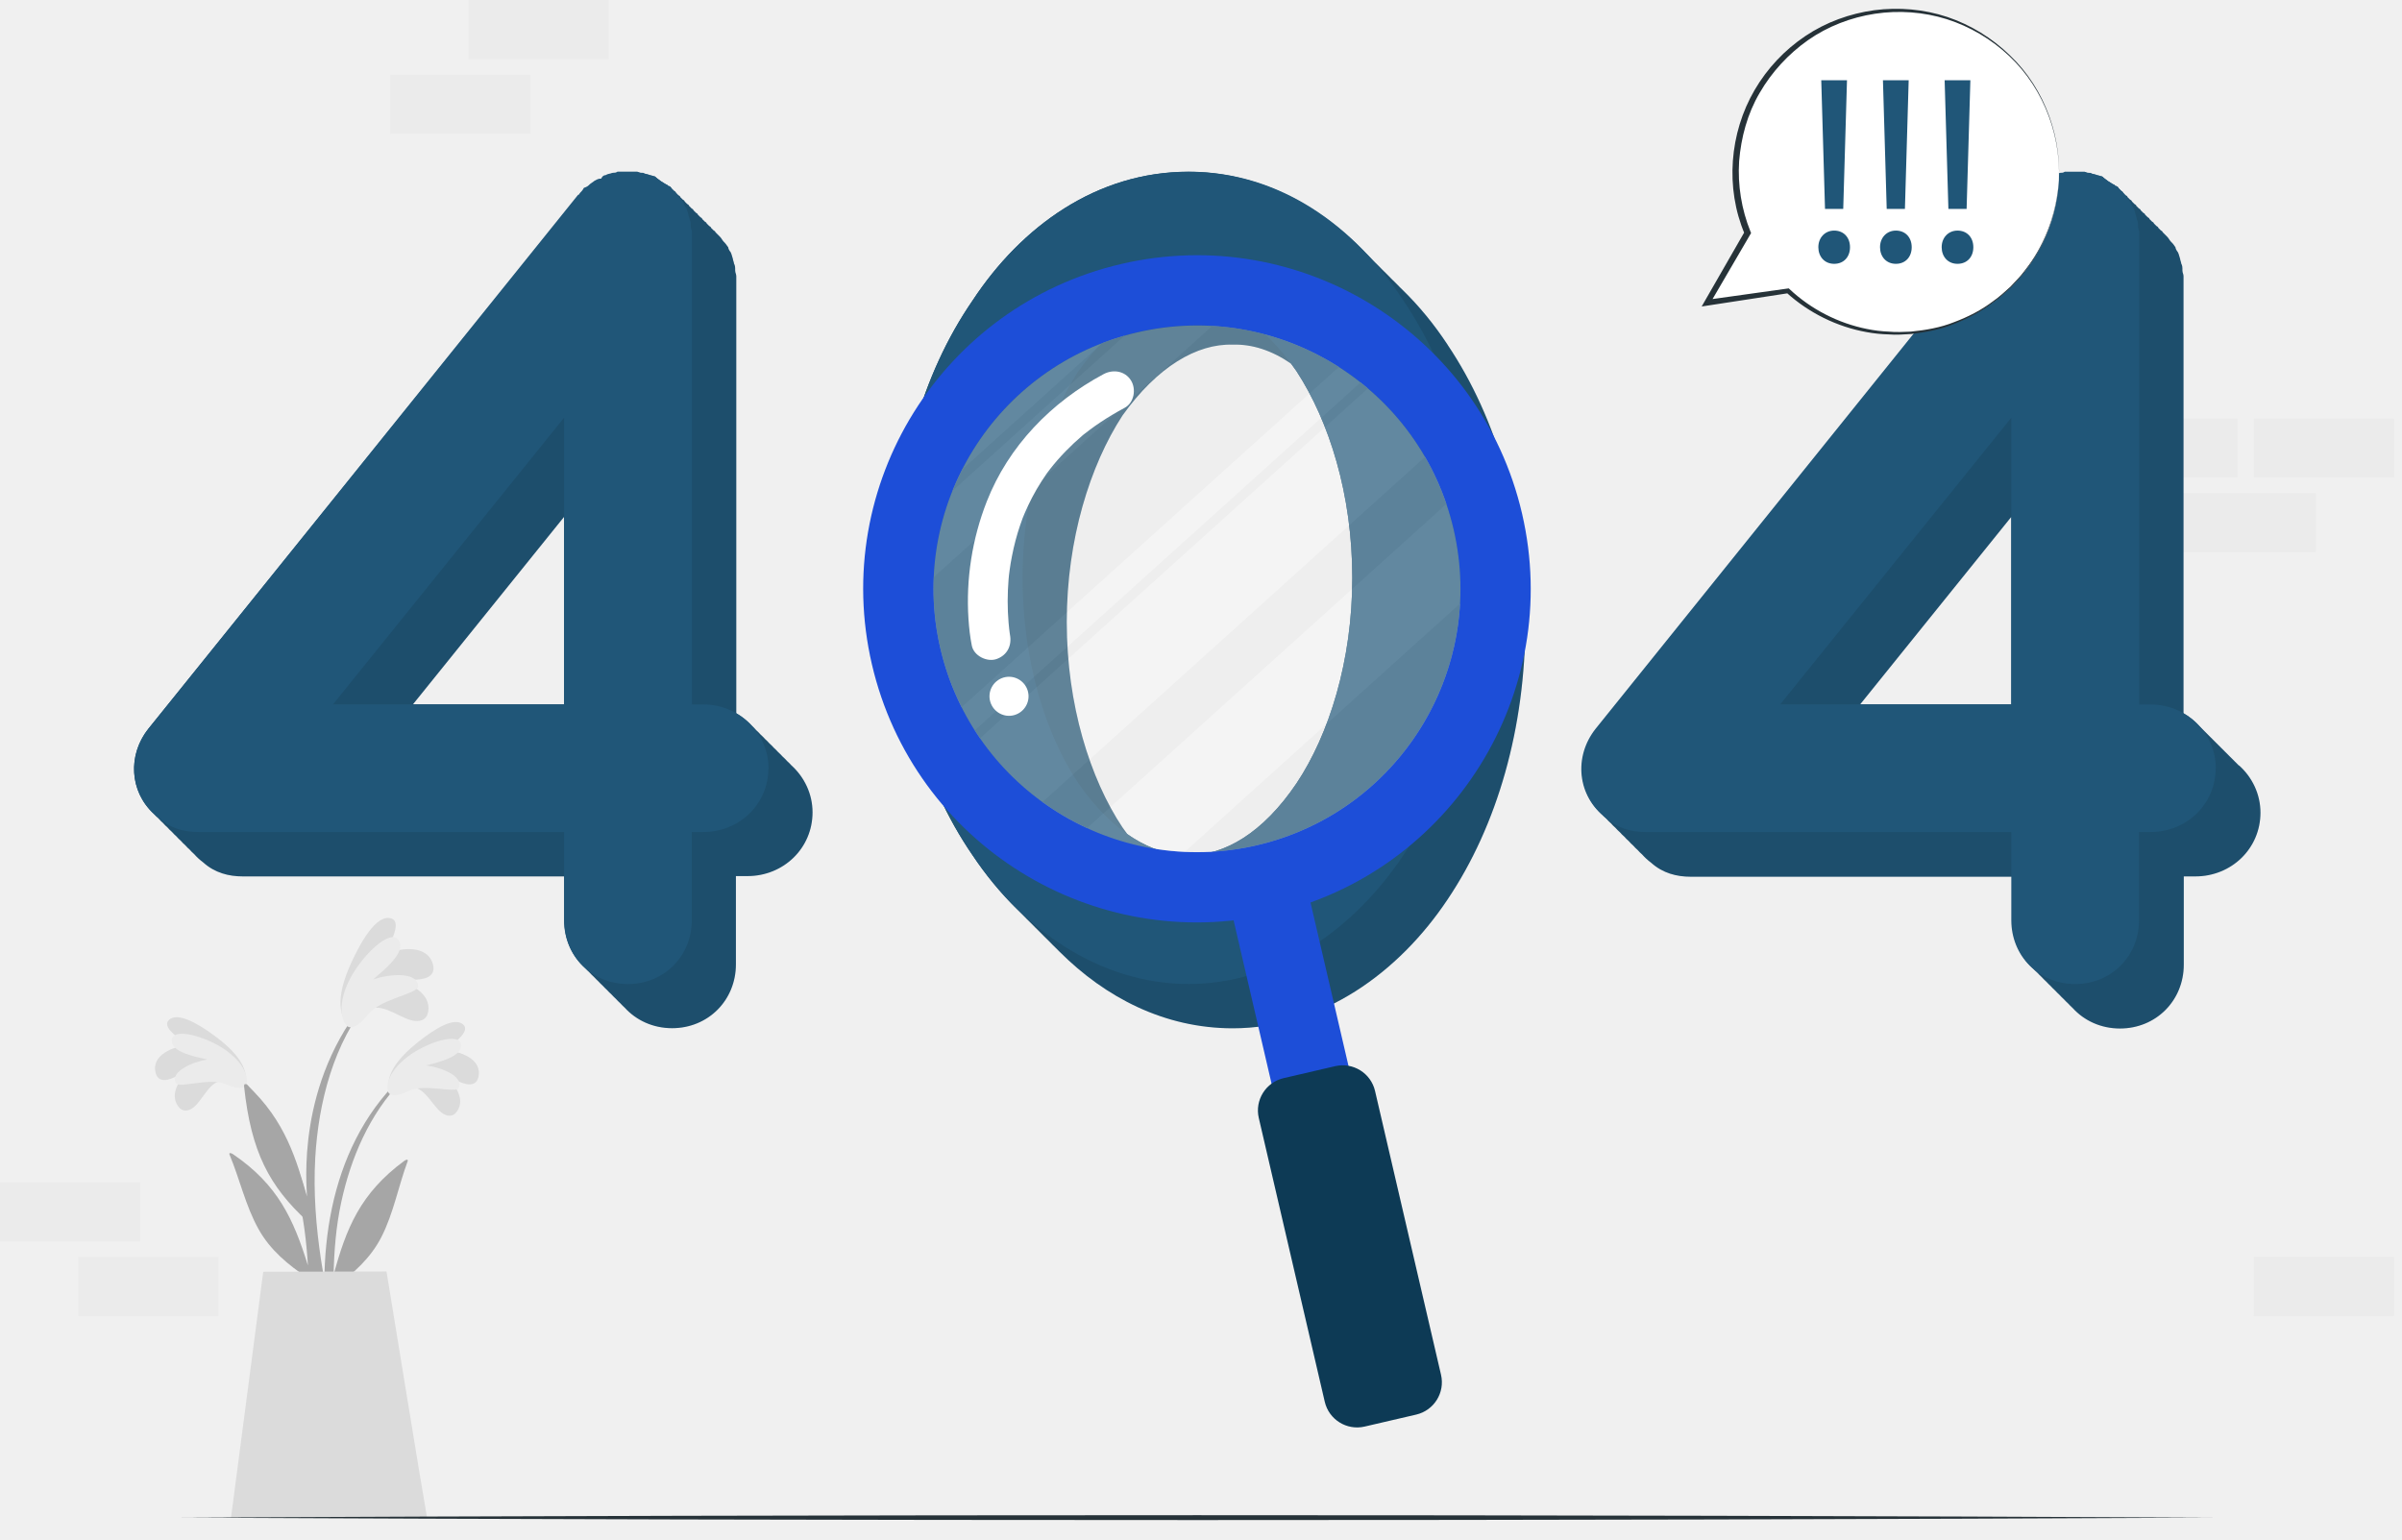
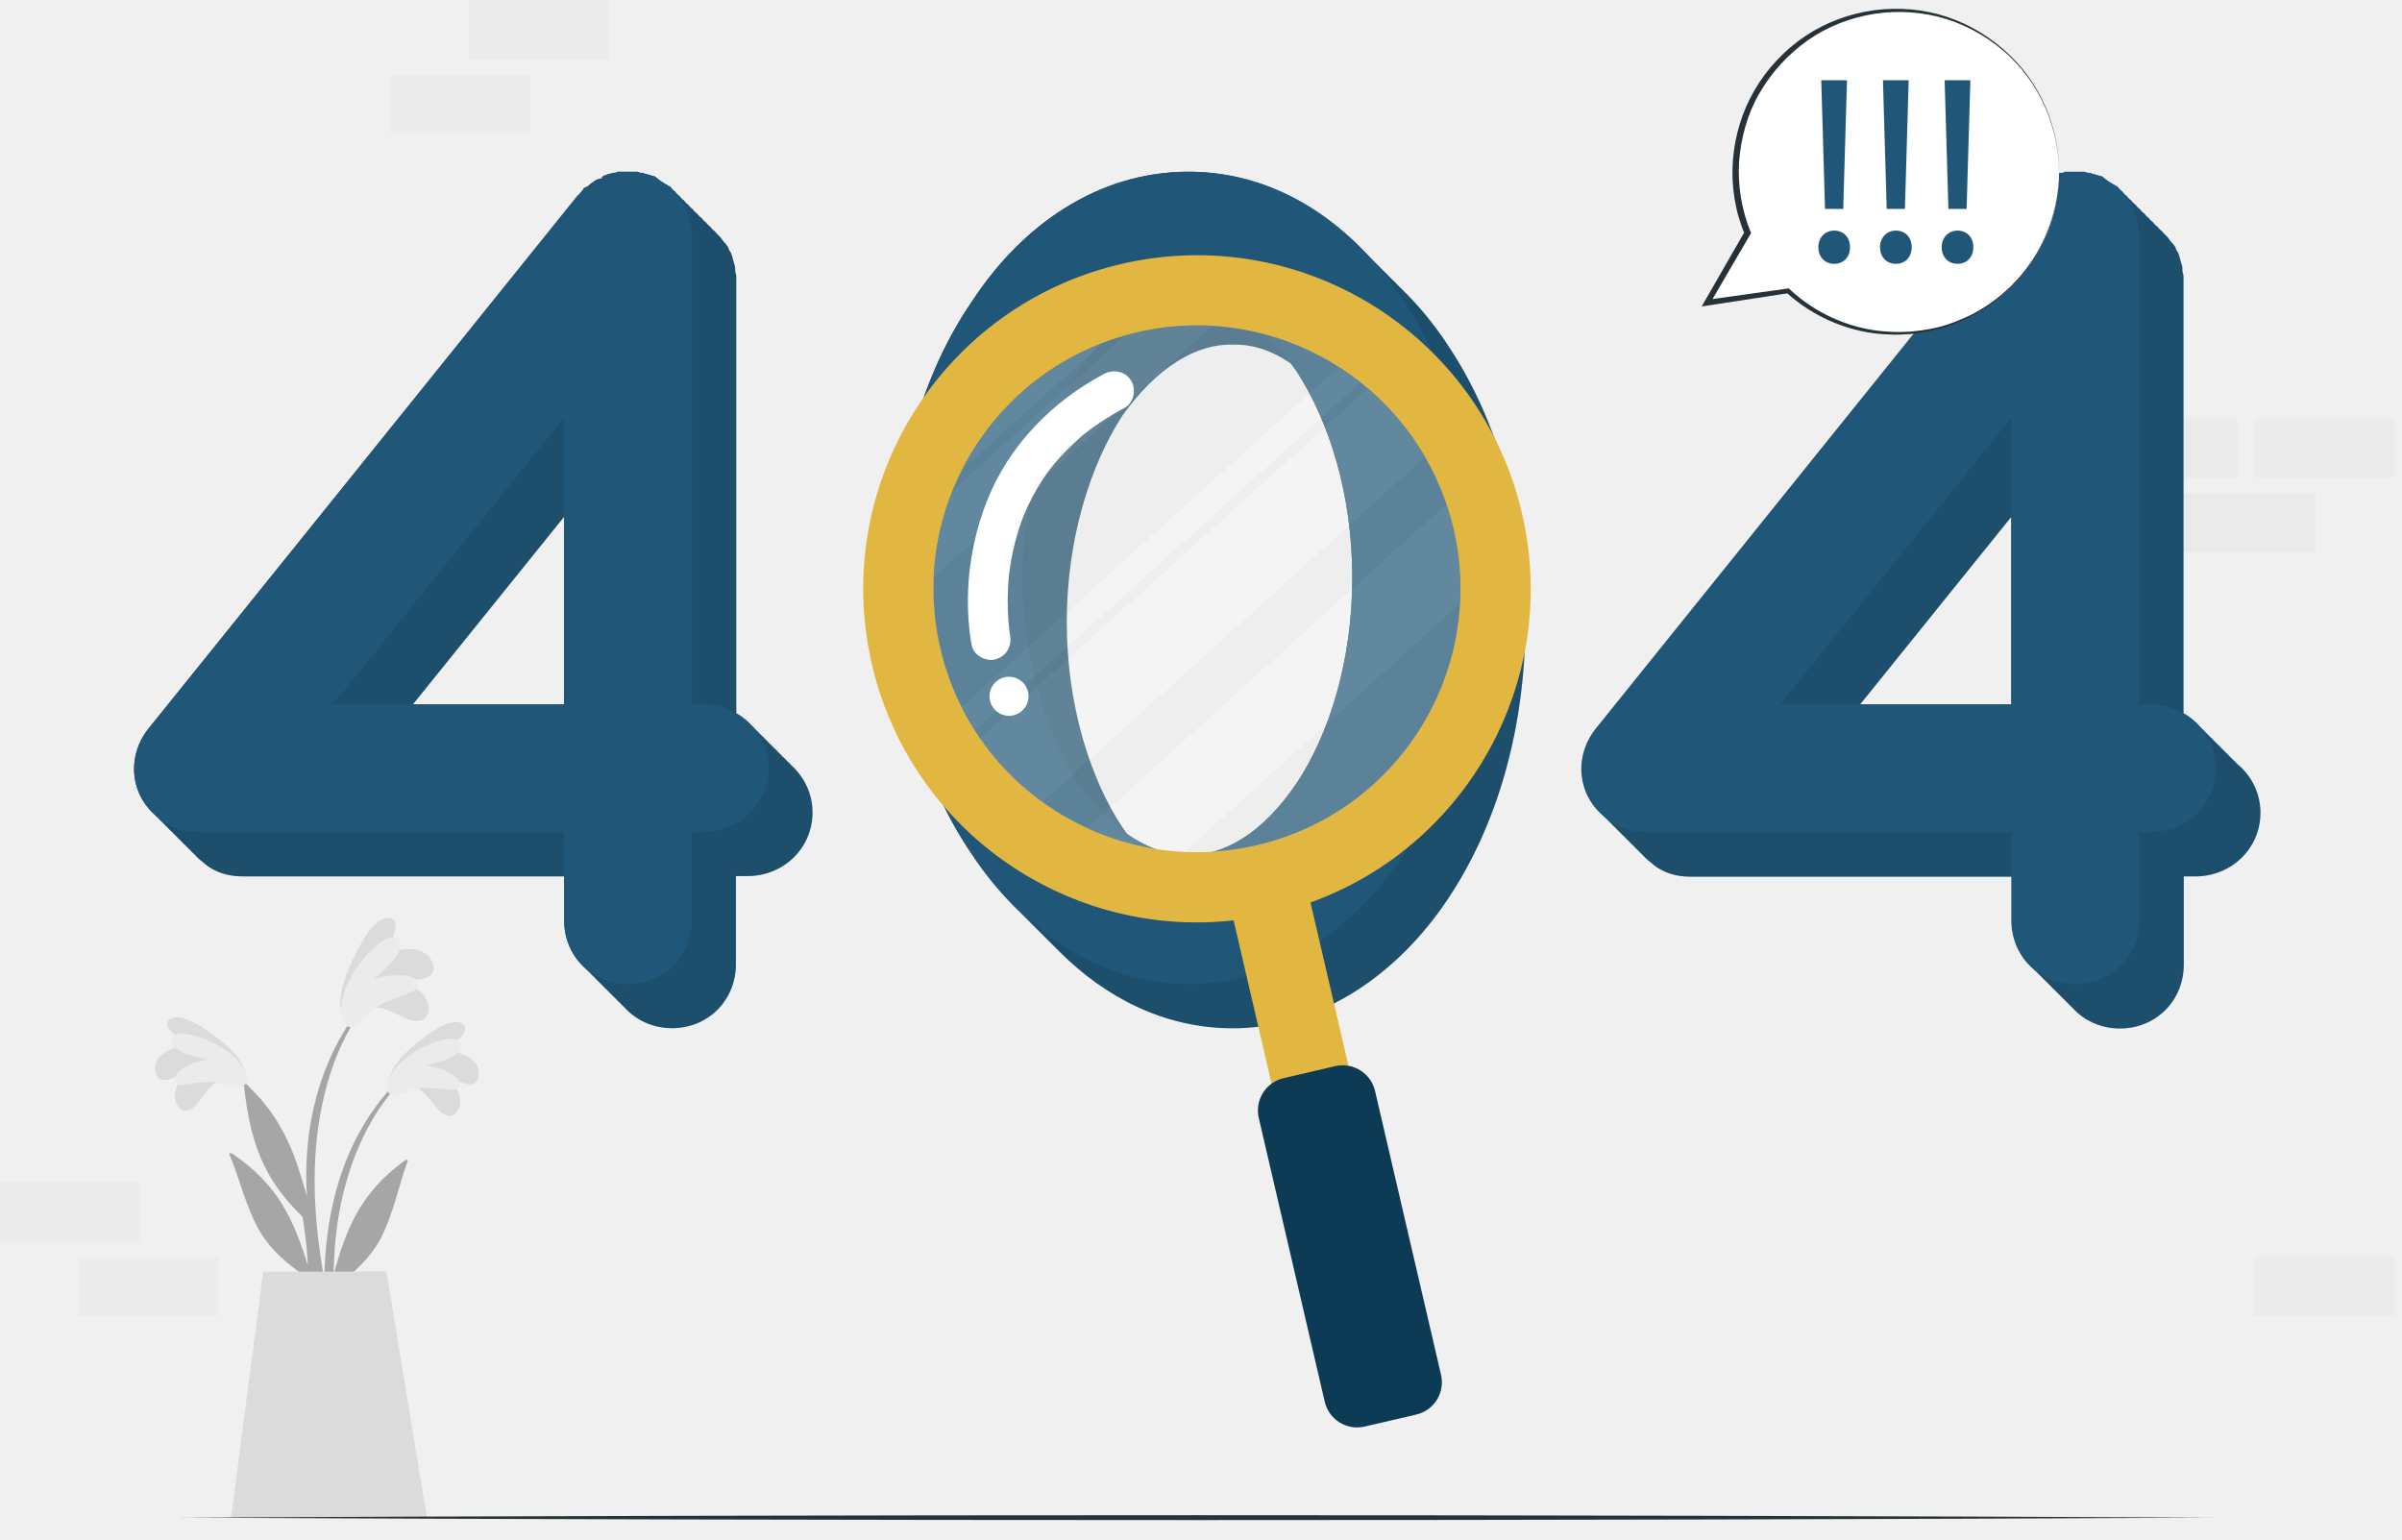
<svg xmlns="http://www.w3.org/2000/svg" width="780" height="500" viewBox="0 0 780 500" fill="none">
  <path d="M129.726 350.505C106.202 373.519 102.247 409.131 107.217 440.327C107.337 441.031 108.438 440.842 108.438 440.172C108.438 433.074 108.231 426.027 108.249 419.014C108.369 418.688 108.489 418.395 108.61 418.069C114.749 413.6 120.389 408.564 123.897 401.655C127.817 393.938 129.365 385.224 132.374 377.145C132.649 376.372 131.824 376.595 131.291 376.991C116.984 387.544 112.427 398.888 108.317 414.064C108.506 406.192 109.108 398.32 110.811 390.449C113.906 376.045 120.028 361.78 130.362 351.106C130.741 350.694 130.156 350.075 129.743 350.488L129.726 350.505Z" fill="#A6A6A6" />
  <path d="M134.163 353.204C138.204 353.341 140.749 359.804 143.896 361.694C145.564 362.691 147.197 362.64 148.366 360.99C151.496 356.624 147.197 351.244 143.173 348.236C146.062 349.422 148.452 351.502 151.565 352.086C153.456 352.43 154.918 351.743 155.348 349.818C156.724 343.871 149.261 341.224 144.136 341.104C146.612 339.385 153.732 334.693 149.948 332.39C146.114 330.069 137.774 336.772 135.057 338.99C131.05 342.238 126.287 347.085 126.098 352.155C125.857 358.085 131.05 354.441 134.163 353.186V353.204Z" fill="#DBDBDB" />
  <path d="M132.976 354.201C138.152 351.846 148.091 355.232 148.933 353.273C150.653 349.285 142.709 346.552 138.41 346.019C142.365 344.954 149.931 343.252 149.69 339.437C149.398 334.796 138.083 338.784 132.357 343.184C125.135 348.718 125.186 354.046 126.373 355.129C128.006 356.59 132.099 354.579 132.959 354.201H132.976Z" fill="#EBEBEB" />
  <path d="M76.16 348.237C100.544 370.34 105.84 405.781 102.074 437.148C101.971 437.852 100.871 437.715 100.853 437.045C100.578 429.946 100.527 422.917 100.234 415.904C100.097 415.595 99.977 415.285 99.839 414.976C93.528 410.748 87.699 405.918 83.95 399.163C79.737 391.601 77.863 382.956 74.544 374.998C74.234 374.241 75.06 374.431 75.627 374.809C90.33 384.812 95.316 395.984 99.994 410.971C99.495 403.117 98.601 395.262 96.606 387.459C92.978 373.193 86.306 359.168 75.576 348.89C75.18 348.495 75.748 347.859 76.177 348.237H76.16Z" fill="#A6A6A6" />
  <path d="M71.844 351.09C67.803 351.382 65.516 357.931 62.438 359.942C60.804 361.007 59.188 361.007 57.95 359.409C54.666 355.164 58.741 349.629 62.662 346.467C59.824 347.756 57.52 349.939 54.425 350.643C52.55 351.056 51.072 350.42 50.556 348.529C48.957 342.634 56.316 339.712 61.424 339.403C58.879 337.77 51.588 333.353 55.285 330.912C59.016 328.454 67.614 334.831 70.417 336.945C74.544 340.039 79.496 344.696 79.857 349.767C80.322 355.679 75.008 352.224 71.844 351.107V351.09Z" fill="#DBDBDB" />
  <path d="M73.048 352.035C67.786 349.887 57.984 353.634 57.056 351.726C55.198 347.807 63.023 344.782 67.287 344.077C63.298 343.167 55.68 341.74 55.766 337.924C55.869 333.267 67.339 336.824 73.237 341.001C80.665 346.26 80.82 351.588 79.668 352.706C78.086 354.235 73.925 352.379 73.048 352.018V352.035Z" fill="#EBEBEB" />
  <path d="M101.094 406.622C102.9 418.276 105.118 430.324 108.66 441.582C109.004 442.613 110.517 442.338 110.363 441.238C108.763 430.462 105.84 419.891 104.241 409.115C102.607 398.218 101.748 387.166 102.367 376.132C103.398 357.982 108.334 338.663 120.181 324.466C120.439 324.122 119.889 323.658 119.614 323.968C95.884 351.622 99.667 385.533 99.684 388.558C96.331 377.112 92.857 363.98 80.15 352.327C79.599 351.829 79.169 352.069 79.273 352.912C81.543 374.138 87.458 385.224 99.77 396.585C100.114 399.954 100.561 403.305 101.094 406.605V406.622Z" fill="#A6A6A6" />
  <path d="M120.388 327.663C124.652 325.772 130.55 331.204 134.763 331.565C136.999 331.771 138.649 330.877 139.045 328.591C140.094 322.49 132.94 319.069 127.231 317.969C130.825 317.746 134.351 318.708 137.876 317.746C140.008 317.161 141.177 315.7 140.661 313.483C139.097 306.625 130.017 307.64 124.652 310.08C126.354 307.038 131.376 298.599 126.303 298.118C121.161 297.636 115.882 308.791 114.163 312.452C111.652 317.832 109.141 325.257 111.515 330.619C114.249 336.875 117.791 330.499 120.405 327.646L120.388 327.663Z" fill="#DBDBDB" />
  <path d="M119.682 329.278C123.861 324.243 135.881 322.747 135.778 320.289C135.554 315.288 125.925 316.457 121.213 318.055C124.772 314.961 131.771 309.375 129.604 305.56C126.973 300.885 117.241 310.716 113.509 318.158C108.798 327.525 111.549 333.043 113.32 333.558C115.762 334.263 118.995 330.103 119.682 329.278Z" fill="#EBEBEB" />
  <path d="M85.481 413.016L75.008 492.938H138.684C137.377 485.857 125.512 412.93 125.512 412.93L85.463 413.016H85.481Z" fill="#DBDBDB" />
  <path d="M706.471 179.369H752.006V160.136H706.471V179.369Z" fill="#EBEBEB" />
  <path d="M731.87 155.118H777.404V135.885H731.87V155.118Z" fill="#EBEBEB" />
  <path d="M681.056 155.118H726.59V135.885H681.056V155.118Z" fill="#EBEBEB" />
  <path d="M25.399 427.436H70.933V408.203H25.399V427.436Z" fill="#EBEBEB" />
  <path d="M0 403.184H45.535V383.951H0V403.184Z" fill="#EBEBEB" />
  <path d="M731.87 427.402H777.404V408.17H731.87V427.402Z" fill="#EBEBEB" />
  <path d="M197.666 0H152.131V19.233H197.666V0Z" fill="#EBEBEB" />
  <path d="M172.268 24.252H126.733V43.484H172.268V24.252Z" fill="#EBEBEB" />
  <path d="M58.449 492.869C270.026 491.821 507.362 491.803 718.939 492.869C507.362 493.935 270.026 493.917 58.449 492.869Z" fill="#263238" />
  <path d="M256.992 248.566C256.992 248.566 256.992 248.548 256.975 248.548C256.528 248.05 256.064 247.569 255.565 247.139C255.565 247.139 255.559 247.133 255.548 247.122C255.101 246.623 254.636 246.142 254.138 245.712C254.138 245.712 254.132 245.707 254.121 245.695C253.673 245.197 253.209 244.716 252.711 244.286C252.711 244.286 252.705 244.28 252.693 244.269C252.246 243.77 251.782 243.289 251.283 242.859C251.283 242.859 251.278 242.854 251.266 242.842C250.819 242.344 250.355 241.862 249.856 241.433C249.856 241.433 249.85 241.427 249.839 241.416C249.392 240.917 248.927 240.436 248.429 240.006C248.429 240.006 248.423 240 248.412 239.989C247.964 239.491 247.5 239.009 247.002 238.58C247.002 238.58 246.996 238.574 246.984 238.562C246.537 238.064 246.073 237.583 245.574 237.153C245.574 237.153 245.569 237.147 245.557 237.136C245.11 236.637 244.646 236.156 244.147 235.726C244.147 235.726 244.141 235.721 244.13 235.709C242.668 234.128 240.983 232.753 239.091 231.67V89.719C239.091 88.98 238.73 88.584 238.73 87.845C238.73 86.711 238.73 86.333 238.352 85.594C238.352 85.216 237.991 84.459 237.991 84.081C237.613 82.947 237.613 82.569 237.217 81.83C236.839 81.451 236.478 80.695 236.478 80.317C235.704 79.183 235.343 78.805 234.964 78.444C234.586 78.066 234.225 77.309 233.83 76.931L232.316 75.419C232.316 75.195 232.024 74.955 231.697 74.8C231.508 74.611 231.25 74.353 230.958 74.061L230.889 73.992C230.889 73.769 230.597 73.528 230.27 73.373C230.081 73.184 229.823 72.927 229.531 72.634L229.462 72.566C229.462 72.342 229.17 72.102 228.843 71.947C228.654 71.758 228.396 71.5 228.103 71.208L228.035 71.139C228.035 70.915 227.742 70.675 227.416 70.52L226.676 69.781L226.607 69.712C226.607 69.489 226.315 69.248 225.988 69.094C225.799 68.905 225.541 68.647 225.249 68.355L225.18 68.286C225.18 68.062 224.888 67.822 224.561 67.667C224.372 67.478 224.114 67.22 223.822 66.928L223.753 66.859C223.753 66.636 223.46 66.395 223.134 66.24L222.394 65.501L222.326 65.433C222.326 65.209 222.033 64.969 221.707 64.814C221.517 64.625 221.259 64.367 220.967 64.075L220.898 64.006C220.898 63.783 220.606 63.542 220.279 63.387C220.09 63.198 219.832 62.941 219.54 62.648L219.471 62.58C219.471 62.356 219.179 62.115 218.852 61.961L218.027 61.136C218.027 60.775 217.287 60.397 216.892 60.397C216.892 60.019 216.531 60.019 216.531 60.019C215.757 59.658 215.378 59.28 214.639 58.884C214.261 58.506 213.504 58.145 212.765 57.372C212.386 57.372 211.63 57.011 211.251 57.011C210.512 56.633 209.36 56.633 208.999 56.237C208.259 56.237 207.864 56.237 207.107 55.877H200.71C200.332 56.237 199.576 56.237 199.197 56.237C198.062 56.615 197.323 56.615 196.945 57.011C196.205 57.011 195.81 57.372 195.431 58.145C194.296 58.145 193.935 58.506 193.179 58.884C192.818 59.262 192.044 59.658 191.666 60.019C191.304 60.397 190.926 60.792 189.791 61.153C189.43 61.926 189.052 62.287 188.656 62.666C188.278 63.044 188.278 63.405 187.917 63.405L48.184 236.672C41.426 245.197 42.045 257.091 50.058 264.395C50.505 264.911 50.97 265.392 51.503 265.839C51.95 266.355 52.414 266.836 52.947 267.283C53.394 267.798 53.859 268.28 54.392 268.726C54.839 269.242 55.303 269.723 55.836 270.17C56.283 270.686 56.748 271.167 57.281 271.614C57.728 272.13 58.192 272.611 58.725 273.058C59.172 273.573 59.636 274.055 60.169 274.501C60.617 275.017 61.081 275.498 61.614 275.945C62.061 276.461 62.525 276.942 63.058 277.389C63.918 278.369 64.915 279.28 66.016 280.105C69.782 283.491 74.304 284.625 78.827 284.625H183.24V298.908C183.24 305.147 185.802 310.63 189.98 314.376L190.032 314.428C190.479 314.909 190.926 315.373 191.408 315.803C191.425 315.82 191.442 315.82 191.442 315.837C191.889 316.336 192.353 316.8 192.835 317.23L192.886 317.281C193.334 317.762 193.781 318.226 194.262 318.656C194.279 318.673 194.296 318.673 194.296 318.691C194.744 319.189 195.208 319.653 195.689 320.083L195.741 320.134C196.188 320.616 196.635 321.08 197.117 321.509C197.134 321.526 197.151 321.526 197.151 321.544C197.598 322.042 198.062 322.506 198.544 322.936L198.595 322.987C199.042 323.469 199.49 323.933 199.971 324.362C199.988 324.38 200.005 324.38 200.005 324.397C200.453 324.895 200.917 325.359 201.398 325.789L201.45 325.841C201.897 326.322 202.344 326.786 202.826 327.216C202.843 327.233 202.86 327.233 202.86 327.25C206.609 331.375 212.06 333.919 218.25 333.919C229.943 333.919 238.971 324.861 238.971 313.173V284.522H242.737C254.43 284.522 263.853 275.481 263.853 263.811C263.853 257.812 261.188 252.347 256.958 248.531L256.992 248.566ZM183.171 167.853V228.766H134.077L183.171 167.853Z" fill="#205678" />
  <path opacity="0.1" d="M256.992 248.566C256.992 248.566 256.992 248.548 256.975 248.548C256.528 248.05 256.064 247.569 255.565 247.139C255.565 247.139 255.559 247.133 255.548 247.122C255.101 246.623 254.636 246.142 254.138 245.712C254.138 245.712 254.132 245.707 254.121 245.695C253.673 245.197 253.209 244.716 252.711 244.286C252.711 244.286 252.705 244.28 252.693 244.269C252.246 243.77 251.782 243.289 251.283 242.859C251.283 242.859 251.278 242.854 251.266 242.842C250.819 242.344 250.355 241.862 249.856 241.433C249.856 241.433 249.85 241.427 249.839 241.416C249.392 240.917 248.927 240.436 248.429 240.006C248.429 240.006 248.423 240 248.412 239.989C247.964 239.491 247.5 239.009 247.002 238.58C247.002 238.58 246.996 238.574 246.984 238.562C246.537 238.064 246.073 237.583 245.574 237.153C245.574 237.153 245.569 237.147 245.557 237.136C245.11 236.637 244.646 236.156 244.147 235.726C244.147 235.726 244.141 235.721 244.13 235.709C242.668 234.128 240.983 232.753 239.091 231.67V89.719C239.091 88.98 238.73 88.584 238.73 87.845C238.73 86.711 238.73 86.333 238.352 85.594C238.352 85.216 237.991 84.459 237.991 84.081C237.613 82.947 237.613 82.569 237.217 81.83C236.839 81.451 236.478 80.695 236.478 80.317C235.704 79.183 235.343 78.805 234.964 78.444C234.586 78.066 234.225 77.309 233.83 76.931L232.316 75.419C232.316 75.195 232.024 74.955 231.697 74.8C231.508 74.611 231.25 74.353 230.958 74.061L230.889 73.992C230.889 73.769 230.597 73.528 230.27 73.373C230.081 73.184 229.823 72.927 229.531 72.634L229.462 72.566C229.462 72.342 229.17 72.102 228.843 71.947C228.654 71.758 228.396 71.5 228.103 71.208L228.035 71.139C228.035 70.915 227.742 70.675 227.416 70.52L226.676 69.781L226.607 69.712C226.607 69.489 226.315 69.248 225.988 69.094C225.799 68.905 225.541 68.647 225.249 68.355L225.18 68.286C225.18 68.062 224.888 67.822 224.561 67.667C224.372 67.478 224.114 67.22 223.822 66.928L223.753 66.859C223.753 66.636 223.46 66.395 223.134 66.24L222.394 65.501L222.326 65.433C222.326 65.209 222.033 64.969 221.707 64.814C221.517 64.625 221.259 64.367 220.967 64.075L220.898 64.006C220.898 63.783 220.606 63.542 220.279 63.387C220.09 63.198 219.832 62.941 219.54 62.648L219.471 62.58C219.471 62.356 219.179 62.115 218.852 61.961L218.027 61.136C218.027 60.775 217.287 60.397 216.892 60.397C216.892 60.019 216.531 60.019 216.531 60.019C215.757 59.658 215.378 59.28 214.639 58.884C214.261 58.506 213.504 58.145 212.765 57.372C212.386 57.372 211.63 57.011 211.251 57.011C210.512 56.633 209.36 56.633 208.999 56.237C208.259 56.237 207.864 56.237 207.107 55.877H200.71C200.332 56.237 199.576 56.237 199.197 56.237C198.062 56.615 197.323 56.615 196.945 57.011C196.205 57.011 195.81 57.372 195.431 58.145C194.296 58.145 193.935 58.506 193.179 58.884C192.818 59.262 192.044 59.658 191.666 60.019C191.304 60.397 190.926 60.792 189.791 61.153C189.43 61.926 189.052 62.287 188.656 62.666C188.278 63.044 188.278 63.405 187.917 63.405L48.184 236.672C41.426 245.197 42.045 257.091 50.058 264.395C50.505 264.911 50.97 265.392 51.503 265.839C51.95 266.355 52.414 266.836 52.947 267.283C53.394 267.798 53.859 268.28 54.392 268.726C54.839 269.242 55.303 269.723 55.836 270.17C56.283 270.686 56.748 271.167 57.281 271.614C57.728 272.13 58.192 272.611 58.725 273.058C59.172 273.573 59.636 274.055 60.169 274.501C60.617 275.017 61.081 275.498 61.614 275.945C62.061 276.461 62.525 276.942 63.058 277.389C63.918 278.369 64.915 279.28 66.016 280.105C69.782 283.491 74.304 284.625 78.827 284.625H183.24V298.908C183.24 305.147 185.802 310.63 189.98 314.376L190.032 314.428C190.479 314.909 190.926 315.373 191.408 315.803C191.425 315.82 191.442 315.82 191.442 315.837C191.889 316.336 192.353 316.8 192.835 317.23L192.886 317.281C193.334 317.762 193.781 318.226 194.262 318.656C194.279 318.673 194.296 318.673 194.296 318.691C194.744 319.189 195.208 319.653 195.689 320.083L195.741 320.134C196.188 320.616 196.635 321.08 197.117 321.509C197.134 321.526 197.151 321.526 197.151 321.544C197.598 322.042 198.062 322.506 198.544 322.936L198.595 322.987C199.042 323.469 199.49 323.933 199.971 324.362C199.988 324.38 200.005 324.38 200.005 324.397C200.453 324.895 200.917 325.359 201.398 325.789L201.45 325.841C201.897 326.322 202.344 326.786 202.826 327.216C202.843 327.233 202.86 327.233 202.86 327.25C206.609 331.375 212.06 333.919 218.25 333.919C229.943 333.919 238.971 324.861 238.971 313.173V284.522H242.737C254.43 284.522 263.853 275.481 263.853 263.811C263.853 257.812 261.188 252.347 256.958 248.531L256.992 248.566ZM183.171 167.853V228.766H134.077L183.171 167.853Z" fill="black" />
  <path d="M249.528 249.476C249.528 261.164 240.105 270.204 228.412 270.204H224.646V298.856C224.646 310.543 215.601 319.584 203.908 319.584C192.215 319.584 183.17 310.543 183.17 298.856V270.204H64.399C59.876 270.204 55.354 269.07 51.571 265.684C42.147 258.517 41.012 245.712 48.183 236.672L187.692 63.301C188.071 63.301 188.071 62.923 188.449 62.545C188.827 62.167 189.206 61.789 189.584 61.032C190.719 60.654 191.097 60.276 191.458 59.898C191.837 59.52 192.593 59.142 192.971 58.764C193.728 58.386 194.106 58.008 195.224 58.008C195.602 57.251 195.981 56.873 196.737 56.873C197.116 56.495 197.872 56.495 199.007 56.117C199.386 56.117 200.142 56.117 200.52 55.739H206.934C207.691 56.117 208.069 56.117 208.826 56.117C209.204 56.495 210.339 56.495 211.079 56.873C211.457 56.873 212.214 57.251 212.592 57.251C213.348 58.008 214.105 58.386 214.466 58.764C215.223 59.142 215.601 59.52 216.358 59.898C216.358 59.898 216.736 59.898 216.736 60.276C217.114 60.276 217.871 60.654 217.871 61.032C218.628 61.789 219.006 62.167 219.384 62.545C219.763 62.923 220.141 63.679 220.519 64.058C220.897 64.436 221.276 64.814 222.032 65.948C222.032 66.326 222.411 67.082 222.789 67.461C223.167 68.217 223.167 68.595 223.546 69.729C223.546 70.108 223.924 70.864 223.924 71.242C224.302 71.998 224.302 72.376 224.302 73.511C224.302 74.267 224.681 74.645 224.681 75.401V228.783H228.446C240.14 228.783 249.563 238.201 249.563 249.511L249.528 249.476ZM183.17 135.661L108.145 228.748H183.17V135.661Z" fill="#205678" />
  <path d="M470.081 111.96C465.782 105.429 460.847 99.379 455.327 94.016C455.121 93.793 454.898 93.569 454.674 93.38C454.622 93.329 454.554 93.243 454.485 93.191C454.313 93.002 454.141 92.813 453.952 92.641C453.47 92.125 452.954 91.644 452.456 91.146C452.421 91.111 452.353 91.043 452.318 91.025C452.146 90.853 451.974 90.682 451.802 90.51C451.751 90.458 451.682 90.372 451.613 90.321C451.441 90.132 451.269 89.943 451.08 89.771C450.599 89.255 450.083 88.774 449.584 88.275C449.55 88.241 449.481 88.172 449.446 88.155C449.275 87.983 449.103 87.811 448.931 87.639C448.879 87.588 448.81 87.502 448.741 87.45C448.569 87.261 448.398 87.072 448.208 86.9C447.727 86.385 447.211 85.903 446.712 85.405C446.678 85.371 446.609 85.302 446.575 85.285C446.403 85.113 446.231 84.941 446.059 84.769C446.007 84.718 445.939 84.632 445.87 84.58C445.698 84.391 445.526 84.202 445.337 84.03C444.855 83.514 444.339 83.033 443.841 82.535C443.806 82.5 443.737 82.432 443.703 82.415C443.531 82.225 443.376 82.053 443.187 81.899C443.136 81.847 443.067 81.761 442.998 81.71C427.866 66.103 408.108 55.791 385.96 55.791C356.177 55.791 331.673 73.511 315.818 97.608C299.224 121.739 290.575 153.021 290.179 187.688C290.558 221.977 299.224 253.636 315.818 277.768C320.083 284.144 324.983 290.143 330.417 295.454C330.658 295.694 330.916 295.935 331.157 296.175C331.191 296.193 331.226 296.227 331.26 296.279C331.707 296.743 332.154 297.172 332.601 297.619C332.825 297.86 333.065 298.1 333.289 298.324C333.53 298.564 333.788 298.805 334.028 299.046C334.063 299.063 334.097 299.097 334.132 299.149C334.579 299.613 335.026 300.043 335.473 300.489C335.696 300.73 335.937 300.971 336.161 301.194C336.401 301.435 336.659 301.675 336.9 301.916C336.935 301.933 336.969 301.968 337.003 302.019C337.45 302.483 337.897 302.913 338.345 303.36C338.568 303.6 338.809 303.841 339.032 304.064C339.273 304.305 339.531 304.546 339.772 304.786C339.806 304.803 339.841 304.838 339.875 304.889C340.322 305.353 340.769 305.783 341.216 306.23C341.44 306.471 341.681 306.711 341.904 306.935C342.145 307.175 342.403 307.416 342.644 307.657C342.678 307.674 342.712 307.708 342.747 307.76C343.194 308.224 343.641 308.654 344.088 309.1C358.997 323.985 378.204 333.953 400.318 333.953C429.345 333.953 454.227 315.855 470.064 292.119C486.28 267.988 495.325 236.346 495.325 202.039C495.325 167.733 486.263 136.091 470.064 111.96H470.081ZM421.022 254.375C410.085 270.583 397.653 277.733 385.96 277.733C379.528 277.733 372.736 275.568 366.081 270.893C365.548 270.205 365.032 269.483 364.517 268.727C353.958 252.897 346.409 228.783 346.409 202.005C346.409 175.227 353.958 151.13 364.517 134.922C375.831 119.093 388.659 111.564 400.335 111.925C406.543 111.736 412.957 113.764 419.268 118.113C419.87 118.921 420.454 119.729 421.022 120.571C431.58 136.779 439.129 160.514 439.129 187.654C439.129 214.793 431.58 238.529 421.022 254.375Z" fill="#205678" />
  <path opacity="0.1" d="M470.081 111.96C465.782 105.429 460.847 99.379 455.327 94.016C455.121 93.793 454.898 93.569 454.674 93.38C454.622 93.329 454.554 93.243 454.485 93.191C454.313 93.002 454.141 92.813 453.952 92.641C453.47 92.125 452.954 91.644 452.456 91.146C452.421 91.111 452.353 91.043 452.318 91.025C452.146 90.853 451.974 90.682 451.802 90.51C451.751 90.458 451.682 90.372 451.613 90.321C451.441 90.132 451.269 89.943 451.08 89.771C450.599 89.255 450.083 88.774 449.584 88.275C449.55 88.241 449.481 88.172 449.446 88.155C449.275 87.983 449.103 87.811 448.931 87.639C448.879 87.588 448.81 87.502 448.741 87.45C448.569 87.261 448.398 87.072 448.208 86.9C447.727 86.385 447.211 85.903 446.712 85.405C446.678 85.371 446.609 85.302 446.575 85.285C446.403 85.113 446.231 84.941 446.059 84.769C446.007 84.718 445.939 84.632 445.87 84.58C445.698 84.391 445.526 84.202 445.337 84.03C444.855 83.514 444.339 83.033 443.841 82.535C443.806 82.5 443.737 82.432 443.703 82.415C443.531 82.225 443.376 82.053 443.187 81.899C443.136 81.847 443.067 81.761 442.998 81.71C427.866 66.103 408.108 55.791 385.96 55.791C356.177 55.791 331.673 73.511 315.818 97.608C299.224 121.739 290.575 153.021 290.179 187.688C290.558 221.977 299.224 253.636 315.818 277.768C320.083 284.144 324.983 290.143 330.417 295.454C330.658 295.694 330.916 295.935 331.157 296.175C331.191 296.193 331.226 296.227 331.26 296.279C331.707 296.743 332.154 297.172 332.601 297.619C332.825 297.86 333.065 298.1 333.289 298.324C333.53 298.564 333.788 298.805 334.028 299.046C334.063 299.063 334.097 299.097 334.132 299.149C334.579 299.613 335.026 300.043 335.473 300.489C335.696 300.73 335.937 300.971 336.161 301.194C336.401 301.435 336.659 301.675 336.9 301.916C336.935 301.933 336.969 301.968 337.003 302.019C337.45 302.483 337.897 302.913 338.345 303.36C338.568 303.6 338.809 303.841 339.032 304.064C339.273 304.305 339.531 304.546 339.772 304.786C339.806 304.803 339.841 304.838 339.875 304.889C340.322 305.353 340.769 305.783 341.216 306.23C341.44 306.471 341.681 306.711 341.904 306.935C342.145 307.175 342.403 307.416 342.644 307.657C342.678 307.674 342.712 307.708 342.747 307.76C343.194 308.224 343.641 308.654 344.088 309.1C358.997 323.985 378.204 333.953 400.318 333.953C429.345 333.953 454.227 315.855 470.064 292.119C486.28 267.988 495.325 236.346 495.325 202.039C495.325 167.733 486.263 136.091 470.064 111.96H470.081ZM421.022 254.375C410.085 270.583 397.653 277.733 385.96 277.733C379.528 277.733 372.736 275.568 366.081 270.893C365.548 270.205 365.032 269.483 364.517 268.727C353.958 252.897 346.409 228.783 346.409 202.005C346.409 175.227 353.958 151.13 364.517 134.922C375.831 119.093 388.659 111.564 400.335 111.925C406.543 111.736 412.957 113.764 419.268 118.113C419.87 118.921 420.454 119.729 421.022 120.571C431.58 136.779 439.129 160.514 439.129 187.654C439.129 214.793 431.58 238.529 421.022 254.375Z" fill="black" />
  <path d="M290.197 187.67C290.575 153.003 299.242 121.722 315.836 97.591C331.673 73.477 356.177 55.756 385.96 55.756C415.743 55.756 439.869 73.477 455.723 97.591C471.939 121.705 480.984 152.986 480.984 187.67C480.984 222.355 471.939 253.619 455.723 277.733C439.886 301.486 415.004 319.567 385.96 319.567C356.916 319.567 331.656 301.486 315.836 277.733C299.242 253.619 290.575 221.959 290.197 187.67ZM439.129 187.67C439.129 160.531 431.598 136.795 421.039 120.588C410.103 104.758 397.67 97.23 385.977 97.608C374.284 97.23 361.473 104.775 350.158 120.588C339.6 136.795 332.051 160.531 332.051 187.67C332.051 214.809 339.6 238.545 350.158 254.375C361.473 270.583 374.284 277.733 385.977 277.733C397.67 277.733 410.103 270.566 421.039 254.375C431.598 238.545 439.129 214.431 439.129 187.67Z" fill="#205678" />
  <path d="M726.969 248.566C726.969 248.566 726.969 248.549 726.952 248.549C726.488 248.05 726.007 247.569 725.542 247.139C725.542 247.139 725.537 247.134 725.525 247.122C725.061 246.624 724.579 246.143 724.115 245.713C724.115 245.713 724.109 245.707 724.098 245.696C723.633 245.197 723.152 244.716 722.688 244.286C722.688 244.286 722.682 244.281 722.671 244.269C722.206 243.771 721.725 243.289 721.26 242.86C721.26 242.86 721.255 242.854 721.243 242.843C720.779 242.344 720.297 241.863 719.833 241.433C719.833 241.433 719.828 241.427 719.816 241.416C719.352 240.918 718.87 240.436 718.406 240.007C718.406 240.007 718.4 240.001 718.389 239.989C717.924 239.491 717.443 239.01 716.979 238.58C716.979 238.58 716.973 238.574 716.962 238.563C716.497 238.064 716.016 237.583 715.551 237.154C715.551 237.154 715.546 237.148 715.534 237.136C715.07 236.638 714.589 236.157 714.124 235.727C714.124 235.727 714.119 235.721 714.107 235.71C712.645 234.129 710.943 232.736 709.051 231.671V89.719C709.051 88.98 708.69 88.585 708.69 87.846C708.69 86.711 708.69 86.333 708.312 85.594C708.312 85.216 707.951 84.46 707.951 84.082C707.573 82.947 707.573 82.569 707.177 81.83C706.816 81.452 706.438 80.696 706.438 80.318C705.698 79.183 705.303 78.805 704.925 78.444C704.546 78.066 704.185 77.31 703.79 76.932L702.276 75.419C702.276 75.196 701.984 74.955 701.657 74.8C701.468 74.611 701.21 74.353 700.918 74.061L700.849 73.993C700.849 73.769 700.557 73.528 700.23 73.374C700.041 73.185 699.783 72.927 699.491 72.635L699.422 72.566C699.422 72.343 699.13 72.102 698.803 71.947L698.063 71.208L697.995 71.139C697.995 70.916 697.702 70.675 697.376 70.521L696.636 69.782L696.567 69.713C696.567 69.49 696.275 69.249 695.948 69.094C695.759 68.905 695.501 68.647 695.209 68.355L695.14 68.286C695.14 68.063 694.848 67.822 694.521 67.668C694.332 67.478 694.074 67.221 693.782 66.928L693.713 66.86C693.713 66.636 693.421 66.396 693.094 66.241C692.905 66.052 692.647 65.794 692.354 65.502L692.286 65.433C692.286 65.21 691.993 64.969 691.667 64.814C691.477 64.625 691.219 64.368 690.927 64.075L690.858 64.007C690.858 63.783 690.566 63.543 690.239 63.388C690.05 63.199 689.792 62.941 689.5 62.649L689.431 62.58C689.431 62.357 689.139 62.116 688.812 61.961L687.987 61.136C687.987 60.775 687.247 60.397 686.852 60.397C686.852 60.019 686.473 60.019 686.473 60.019C685.734 59.658 685.339 59.28 684.599 58.885C684.221 58.507 683.464 58.146 682.725 57.372C682.346 57.372 681.59 57.011 681.212 57.011C680.472 56.633 679.337 56.633 678.959 56.238C678.185 56.238 677.824 56.238 677.067 55.877H670.67C670.292 56.238 669.536 56.238 669.157 56.238C668.022 56.616 667.283 56.616 666.905 57.011C666.165 57.011 665.77 57.372 665.391 58.146C664.274 58.146 663.895 58.507 663.139 58.885C662.778 59.263 662.004 59.658 661.643 60.019C661.264 60.397 660.869 60.793 659.751 61.154C659.373 61.927 659.012 62.288 658.616 62.666C658.238 63.044 658.238 63.405 657.877 63.405L518.368 236.775C511.61 245.3 512.229 257.194 520.242 264.499C520.689 265.014 521.153 265.496 521.686 265.943C522.133 266.458 522.598 266.939 523.131 267.386C523.578 267.902 524.042 268.383 524.575 268.83C525.022 269.346 525.487 269.827 526.02 270.274C526.467 270.789 526.931 271.271 527.464 271.718C527.911 272.233 528.375 272.714 528.909 273.161C529.356 273.677 529.82 274.158 530.353 274.605C530.8 275.121 531.264 275.602 531.797 276.049C532.245 276.564 532.709 277.046 533.242 277.493C534.102 278.472 535.099 279.383 536.2 280.208C539.965 283.594 544.488 284.729 549.01 284.729H653.423V299.011C653.423 305.233 655.985 310.733 660.164 314.48C660.181 314.497 660.198 314.497 660.198 314.514C660.645 315.013 661.11 315.477 661.591 315.907L661.643 315.958C662.09 316.439 662.537 316.904 663.018 317.333C663.036 317.35 663.053 317.35 663.053 317.368C663.5 317.866 663.964 318.33 664.446 318.76L664.497 318.811C664.944 319.293 665.391 319.757 665.873 320.186C665.89 320.204 665.907 320.204 665.907 320.221C666.354 320.719 666.819 321.183 667.3 321.613L667.352 321.664C667.799 322.146 668.246 322.61 668.727 323.039C668.745 323.057 668.762 323.057 668.762 323.074C669.209 323.572 669.673 324.036 670.155 324.466L670.206 324.518C670.653 324.999 671.1 325.463 671.582 325.893C671.599 325.91 671.616 325.91 671.616 325.927C672.063 326.425 672.528 326.889 673.009 327.319L673.061 327.371C676.809 331.496 682.243 334.022 688.417 334.022C700.11 334.022 709.137 324.964 709.137 313.277V284.625H712.903C724.614 284.625 734.037 275.585 734.037 263.914C734.037 257.916 731.372 252.45 727.141 248.635L726.969 248.566ZM653.131 167.854V228.766H604.037L653.131 167.854Z" fill="#205678" />
  <path opacity="0.1" d="M726.969 248.566C726.969 248.566 726.969 248.549 726.952 248.549C726.488 248.05 726.007 247.569 725.542 247.139C725.542 247.139 725.537 247.134 725.525 247.122C725.061 246.624 724.579 246.143 724.115 245.713C724.115 245.713 724.109 245.707 724.098 245.696C723.633 245.197 723.152 244.716 722.688 244.286C722.688 244.286 722.682 244.281 722.671 244.269C722.206 243.771 721.725 243.289 721.26 242.86C721.26 242.86 721.255 242.854 721.243 242.843C720.779 242.344 720.297 241.863 719.833 241.433C719.833 241.433 719.828 241.427 719.816 241.416C719.352 240.918 718.87 240.436 718.406 240.007C718.406 240.007 718.4 240.001 718.389 239.989C717.924 239.491 717.443 239.01 716.979 238.58C716.979 238.58 716.973 238.574 716.962 238.563C716.497 238.064 716.016 237.583 715.551 237.154C715.551 237.154 715.546 237.148 715.534 237.136C715.07 236.638 714.589 236.157 714.124 235.727C714.124 235.727 714.119 235.721 714.107 235.71C712.645 234.129 710.943 232.736 709.051 231.671V89.719C709.051 88.98 708.69 88.585 708.69 87.846C708.69 86.711 708.69 86.333 708.312 85.594C708.312 85.216 707.951 84.46 707.951 84.082C707.573 82.947 707.573 82.569 707.177 81.83C706.816 81.452 706.438 80.696 706.438 80.318C705.698 79.183 705.303 78.805 704.925 78.444C704.546 78.066 704.185 77.31 703.79 76.932L702.276 75.419C702.276 75.196 701.984 74.955 701.657 74.8C701.468 74.611 701.21 74.353 700.918 74.061L700.849 73.993C700.849 73.769 700.557 73.528 700.23 73.374C700.041 73.185 699.783 72.927 699.491 72.635L699.422 72.566C699.422 72.343 699.13 72.102 698.803 71.947L698.063 71.208L697.995 71.139C697.995 70.916 697.702 70.675 697.376 70.521L696.636 69.782L696.567 69.713C696.567 69.49 696.275 69.249 695.948 69.094C695.759 68.905 695.501 68.647 695.209 68.355L695.14 68.286C695.14 68.063 694.848 67.822 694.521 67.668C694.332 67.478 694.074 67.221 693.782 66.928L693.713 66.86C693.713 66.636 693.421 66.396 693.094 66.241C692.905 66.052 692.647 65.794 692.354 65.502L692.286 65.433C692.286 65.21 691.993 64.969 691.667 64.814C691.477 64.625 691.219 64.368 690.927 64.075L690.858 64.007C690.858 63.783 690.566 63.543 690.239 63.388C690.05 63.199 689.792 62.941 689.5 62.649L689.431 62.58C689.431 62.357 689.139 62.116 688.812 61.961L687.987 61.136C687.987 60.775 687.247 60.397 686.852 60.397C686.852 60.019 686.473 60.019 686.473 60.019C685.734 59.658 685.339 59.28 684.599 58.885C684.221 58.507 683.464 58.146 682.725 57.372C682.346 57.372 681.59 57.011 681.212 57.011C680.472 56.633 679.337 56.633 678.959 56.238C678.185 56.238 677.824 56.238 677.067 55.877H670.67C670.292 56.238 669.536 56.238 669.157 56.238C668.022 56.616 667.283 56.616 666.905 57.011C666.165 57.011 665.77 57.372 665.391 58.146C664.274 58.146 663.895 58.507 663.139 58.885C662.778 59.263 662.004 59.658 661.643 60.019C661.264 60.397 660.869 60.793 659.751 61.154C659.373 61.927 659.012 62.288 658.616 62.666C658.238 63.044 658.238 63.405 657.877 63.405L518.368 236.775C511.61 245.3 512.229 257.194 520.242 264.499C520.689 265.014 521.153 265.496 521.686 265.943C522.133 266.458 522.598 266.939 523.131 267.386C523.578 267.902 524.042 268.383 524.575 268.83C525.022 269.346 525.487 269.827 526.02 270.274C526.467 270.789 526.931 271.271 527.464 271.718C527.911 272.233 528.375 272.714 528.909 273.161C529.356 273.677 529.82 274.158 530.353 274.605C530.8 275.121 531.264 275.602 531.797 276.049C532.245 276.564 532.709 277.046 533.242 277.493C534.102 278.472 535.099 279.383 536.2 280.208C539.965 283.594 544.488 284.729 549.01 284.729H653.423V299.011C653.423 305.233 655.985 310.733 660.164 314.48C660.181 314.497 660.198 314.497 660.198 314.514C660.645 315.013 661.11 315.477 661.591 315.907L661.643 315.958C662.09 316.439 662.537 316.904 663.018 317.333C663.036 317.35 663.053 317.35 663.053 317.368C663.5 317.866 663.964 318.33 664.446 318.76L664.497 318.811C664.944 319.293 665.391 319.757 665.873 320.186C665.89 320.204 665.907 320.204 665.907 320.221C666.354 320.719 666.819 321.183 667.3 321.613L667.352 321.664C667.799 322.146 668.246 322.61 668.727 323.039C668.745 323.057 668.762 323.057 668.762 323.074C669.209 323.572 669.673 324.036 670.155 324.466L670.206 324.518C670.653 324.999 671.1 325.463 671.582 325.893C671.599 325.91 671.616 325.91 671.616 325.927C672.063 326.425 672.528 326.889 673.009 327.319L673.061 327.371C676.809 331.496 682.243 334.022 688.417 334.022C700.11 334.022 709.137 324.964 709.137 313.277V284.625H712.903C724.614 284.625 734.037 275.585 734.037 263.914C734.037 257.916 731.372 252.45 727.141 248.635L726.969 248.566ZM653.131 167.854V228.766H604.037L653.131 167.854Z" fill="black" />
  <path d="M719.489 249.477C719.489 261.164 710.066 270.205 698.373 270.205H694.607V298.856C694.607 310.544 685.562 319.584 673.869 319.584C662.176 319.584 653.131 310.544 653.131 298.856V270.205H534.36C529.837 270.205 525.315 269.07 521.532 265.684C512.108 258.517 510.973 245.713 518.144 236.672L657.653 63.319C658.032 63.319 658.032 62.941 658.41 62.563C658.788 62.184 659.167 61.806 659.545 61.05C660.68 60.672 661.058 60.294 661.436 59.916C661.815 59.538 662.571 59.16 662.95 58.781C663.706 58.403 664.085 58.025 665.202 58.025C665.581 57.269 665.959 56.891 666.715 56.891C667.094 56.513 667.85 56.513 668.985 56.135C669.364 56.135 670.12 56.135 670.499 55.756H676.913C677.669 56.135 678.047 56.135 678.804 56.135C679.182 56.513 680.317 56.513 681.074 56.891C681.452 56.891 682.209 57.269 682.587 57.269C683.344 58.025 684.083 58.403 684.462 58.781C685.218 59.16 685.596 59.538 686.353 59.916C686.353 59.916 686.731 59.916 686.731 60.294C687.11 60.294 687.866 60.672 687.866 61.05C688.623 61.806 689.001 62.184 689.38 62.563C689.758 62.941 690.136 63.697 690.514 64.075C690.893 64.453 691.271 64.831 692.028 65.966C692.028 66.344 692.406 67.1 692.784 67.478C693.163 68.234 693.163 68.613 693.541 69.747C693.541 70.125 693.902 70.881 693.902 71.26C694.28 72.016 694.28 72.394 694.28 73.528C694.28 74.284 694.659 74.663 694.659 75.419V228.8H698.424C710.118 228.8 719.541 238.219 719.541 249.528L719.489 249.477ZM653.131 135.661L578.088 228.749H653.131V135.661Z" fill="#205678" />
-   <path d="M425.033 290.829L400.059 296.629L418.023 373.908L442.996 368.108L425.033 290.829Z" fill="#1D4ED8" />
-   <path d="M364.173 85.715C305.879 99.241 269.596 157.472 283.129 215.738C296.662 274.004 354.921 310.269 413.198 296.743C471.509 283.199 507.775 224.985 494.242 166.737C480.691 108.454 422.467 72.188 364.156 85.715H364.173ZM408.056 274.519C362.041 285.193 316.059 256.558 305.363 210.582C294.668 164.571 323.316 118.612 369.332 107.921C415.365 97.23 461.329 125.882 472.025 171.876C482.703 217.869 454.072 263.829 408.056 274.519Z" fill="#1D4ED8" />
+   <path d="M425.033 290.829L400.059 296.629L418.023 373.908L442.996 368.108L425.033 290.829Z" fill="#e2b741" />
+   <path d="M364.173 85.715C305.879 99.241 269.596 157.472 283.129 215.738C296.662 274.004 354.921 310.269 413.198 296.743C471.509 283.199 507.775 224.985 494.242 166.737C480.691 108.454 422.467 72.188 364.156 85.715H364.173ZM408.056 274.519C362.041 285.193 316.059 256.558 305.363 210.582C294.668 164.571 323.316 118.612 369.332 107.921C415.365 97.23 461.329 125.882 472.025 171.876C482.703 217.869 454.072 263.829 408.056 274.519Z" fill="#e2b741" />
  <path d="M433.576 346.252L416.827 350.142C411.027 351.489 407.417 357.281 408.765 363.078L430.188 455.24C431.536 461.038 437.33 464.645 443.13 463.298L459.88 459.409C465.68 458.062 469.289 452.27 467.942 446.473L446.518 354.311C445.171 348.513 439.376 344.906 433.576 346.252Z" fill="#0D3A55" />
  <g opacity="0.3">
    <path d="M472.024 171.893C482.703 217.886 454.072 263.846 408.056 274.536C362.04 285.21 316.059 256.576 305.363 210.599C294.667 164.588 323.315 118.629 369.331 107.938C415.364 97.247 461.329 125.899 472.024 171.893Z" fill="white" />
    <path d="M474.14 195.989C472.111 232.977 445.99 265.719 408.056 274.519C400.215 276.341 392.374 277.028 384.705 276.667L474.14 195.989Z" fill="#EBEBEB" />
    <path d="M434.779 119.178L312.276 229.677C309.267 223.747 306.945 217.336 305.363 210.581C303.54 202.813 302.87 195.027 303.231 187.43L393.663 105.841C408.486 106.7 422.604 111.41 434.761 119.178H434.779Z" fill="#EBEBEB" />
    <path d="M469.687 163.677L353.014 268.933C347.924 266.596 343.074 263.742 338.518 260.46L462.757 148.38C465.543 153.158 467.864 158.263 469.687 163.677Z" fill="#EBEBEB" />
    <path d="M444.185 126.157L318.26 239.766C317.675 238.907 317.091 238.047 316.541 237.188L441.795 124.197C442.603 124.816 443.411 125.469 444.185 126.157Z" fill="#EBEBEB" />
    <path d="M365.187 109.004L309.301 159.414C310.247 157.043 311.313 154.705 312.482 152.419L357.948 111.41C360.303 110.499 362.711 109.691 365.204 108.986L365.187 109.004Z" fill="#EBEBEB" />
  </g>
  <path d="M327.959 206.027C327.942 205.906 327.907 205.786 327.89 205.666C327.598 204.016 328.114 207.299 327.959 206.199C327.787 204.875 327.615 203.552 327.512 202.211C327.116 197.553 327.134 192.844 327.512 188.186C327.563 187.533 327.649 186.88 327.701 186.21C327.701 185.986 327.512 187.756 327.701 186.347C327.753 185.952 327.804 185.539 327.856 185.144C328.062 183.597 328.32 182.067 328.63 180.538C329.283 177.169 330.16 173.835 331.261 170.586C331.519 169.813 331.811 169.039 332.086 168.266C332.464 167.217 331.604 169.435 332.172 168.06C332.361 167.596 332.55 167.149 332.739 166.685C333.479 164.949 334.287 163.247 335.147 161.597C336.093 159.792 337.107 158.039 338.208 156.321C338.706 155.53 339.239 154.756 339.755 154C340.667 152.677 339.325 154.533 340.03 153.605C340.374 153.158 340.701 152.711 341.045 152.264C344.157 148.294 347.683 144.719 351.5 141.436C351.569 141.367 352.274 140.8 351.689 141.264C351.087 141.746 352.016 141.006 352.119 140.938C352.704 140.474 353.288 140.027 353.89 139.58C355.042 138.721 356.212 137.896 357.398 137.105C359.926 135.421 362.54 133.874 365.205 132.447C368.283 130.814 369.023 126.38 367.269 123.561C365.325 120.433 361.456 119.866 358.378 121.499C341.406 130.574 327.495 144.856 320.427 162.886C315.698 174.952 313.635 188.066 314.495 201.025C314.684 203.913 315.011 206.852 315.578 209.688C316.249 213.005 320.513 215.102 323.591 214.036C327.134 212.799 328.664 209.567 327.942 206.027H327.959Z" fill="white" />
  <path d="M333.737 224.314C334.735 227.666 332.826 231.189 329.473 232.203C326.12 233.217 322.595 231.292 321.58 227.941C320.583 224.589 322.491 221.066 325.845 220.052C329.198 219.055 332.723 220.963 333.737 224.314Z" fill="white" />
  <path d="M668.366 61.274C665.357 90.097 639.511 111.032 610.674 108.024C599.015 106.804 588.663 101.854 580.633 94.48L554.358 98.33L567.495 75.625C564.314 67.874 562.956 59.246 563.902 50.36C566.911 21.536 592.756 0.602 621.593 3.61C650.431 6.618 671.375 32.45 668.366 61.274Z" fill="white" />
  <path d="M668.366 61.274C667.266 70.847 663.758 80.249 657.773 87.88C656.398 89.874 654.627 91.541 653.01 93.363C651.187 94.944 649.485 96.697 647.473 98.055C643.639 101.011 639.322 103.331 634.8 105.102C630.312 106.992 625.48 107.886 620.665 108.47C618.24 108.608 615.799 108.814 613.374 108.608C610.932 108.556 608.508 108.299 606.1 107.852C596.488 106.116 587.391 101.613 580.117 95.03L580.736 95.219L554.496 99.241L552.587 99.533L553.55 97.849L566.619 75.109L566.55 76.003C560.187 61.016 561.615 43.192 569.783 29.219C573.858 22.224 579.533 16.208 586.222 11.722C592.911 7.219 600.683 4.4 608.628 3.317C616.59 2.269 624.775 2.991 632.375 5.517C639.959 8.078 646.923 12.375 652.632 17.927C664.222 28.944 670.051 45.461 668.349 61.274H668.366ZM668.366 61.274C669.965 45.461 664.016 29.03 652.426 18.167C646.665 12.736 639.701 8.611 632.169 6.222C624.637 3.867 616.572 3.3 608.817 4.469C601.062 5.655 593.547 8.542 587.133 13.028C580.736 17.531 575.32 23.41 571.416 30.164C567.444 36.902 565.381 44.619 564.744 52.37C564.246 60.139 565.518 68.011 568.441 75.23L568.631 75.694L568.373 76.124L555.149 98.777L554.203 97.385L580.496 93.706L580.857 93.655L581.115 93.895C588.062 100.41 596.866 104.964 606.255 106.838C608.611 107.319 610.984 107.611 613.374 107.697C615.764 107.955 618.154 107.766 620.562 107.697C625.325 107.216 630.105 106.408 634.594 104.603C639.082 102.919 643.432 100.719 647.267 97.78C649.279 96.439 650.981 94.721 652.804 93.156C654.42 91.369 656.191 89.719 657.584 87.742C663.603 80.18 667.18 70.83 668.332 61.256L668.366 61.274Z" fill="#263238" />
  <path d="M590.469 80.283C590.469 77.155 592.653 74.886 595.611 74.886C598.74 74.886 600.752 77.155 600.752 80.283C600.752 83.411 598.758 85.68 595.611 85.68C592.464 85.68 590.469 83.325 590.469 80.283ZM592.636 67.84L591.415 26.057H599.772L598.551 67.84H592.636Z" fill="#205678" />
  <path d="M610.502 80.283C610.502 77.155 612.686 74.886 615.644 74.886C618.774 74.886 620.786 77.155 620.786 80.283C620.786 83.411 618.791 85.68 615.644 85.68C612.497 85.68 610.502 83.325 610.502 80.283ZM612.669 67.84L611.448 26.057H619.805L618.584 67.84H612.669Z" fill="#205678" />
  <path d="M630.518 80.283C630.518 77.155 632.702 74.886 635.66 74.886C638.789 74.886 640.801 77.155 640.801 80.283C640.801 83.411 638.806 85.68 635.66 85.68C632.513 85.68 630.518 83.325 630.518 80.283ZM632.702 67.84L631.481 26.057H639.838L638.617 67.84H632.702Z" fill="#205678" />
</svg>
